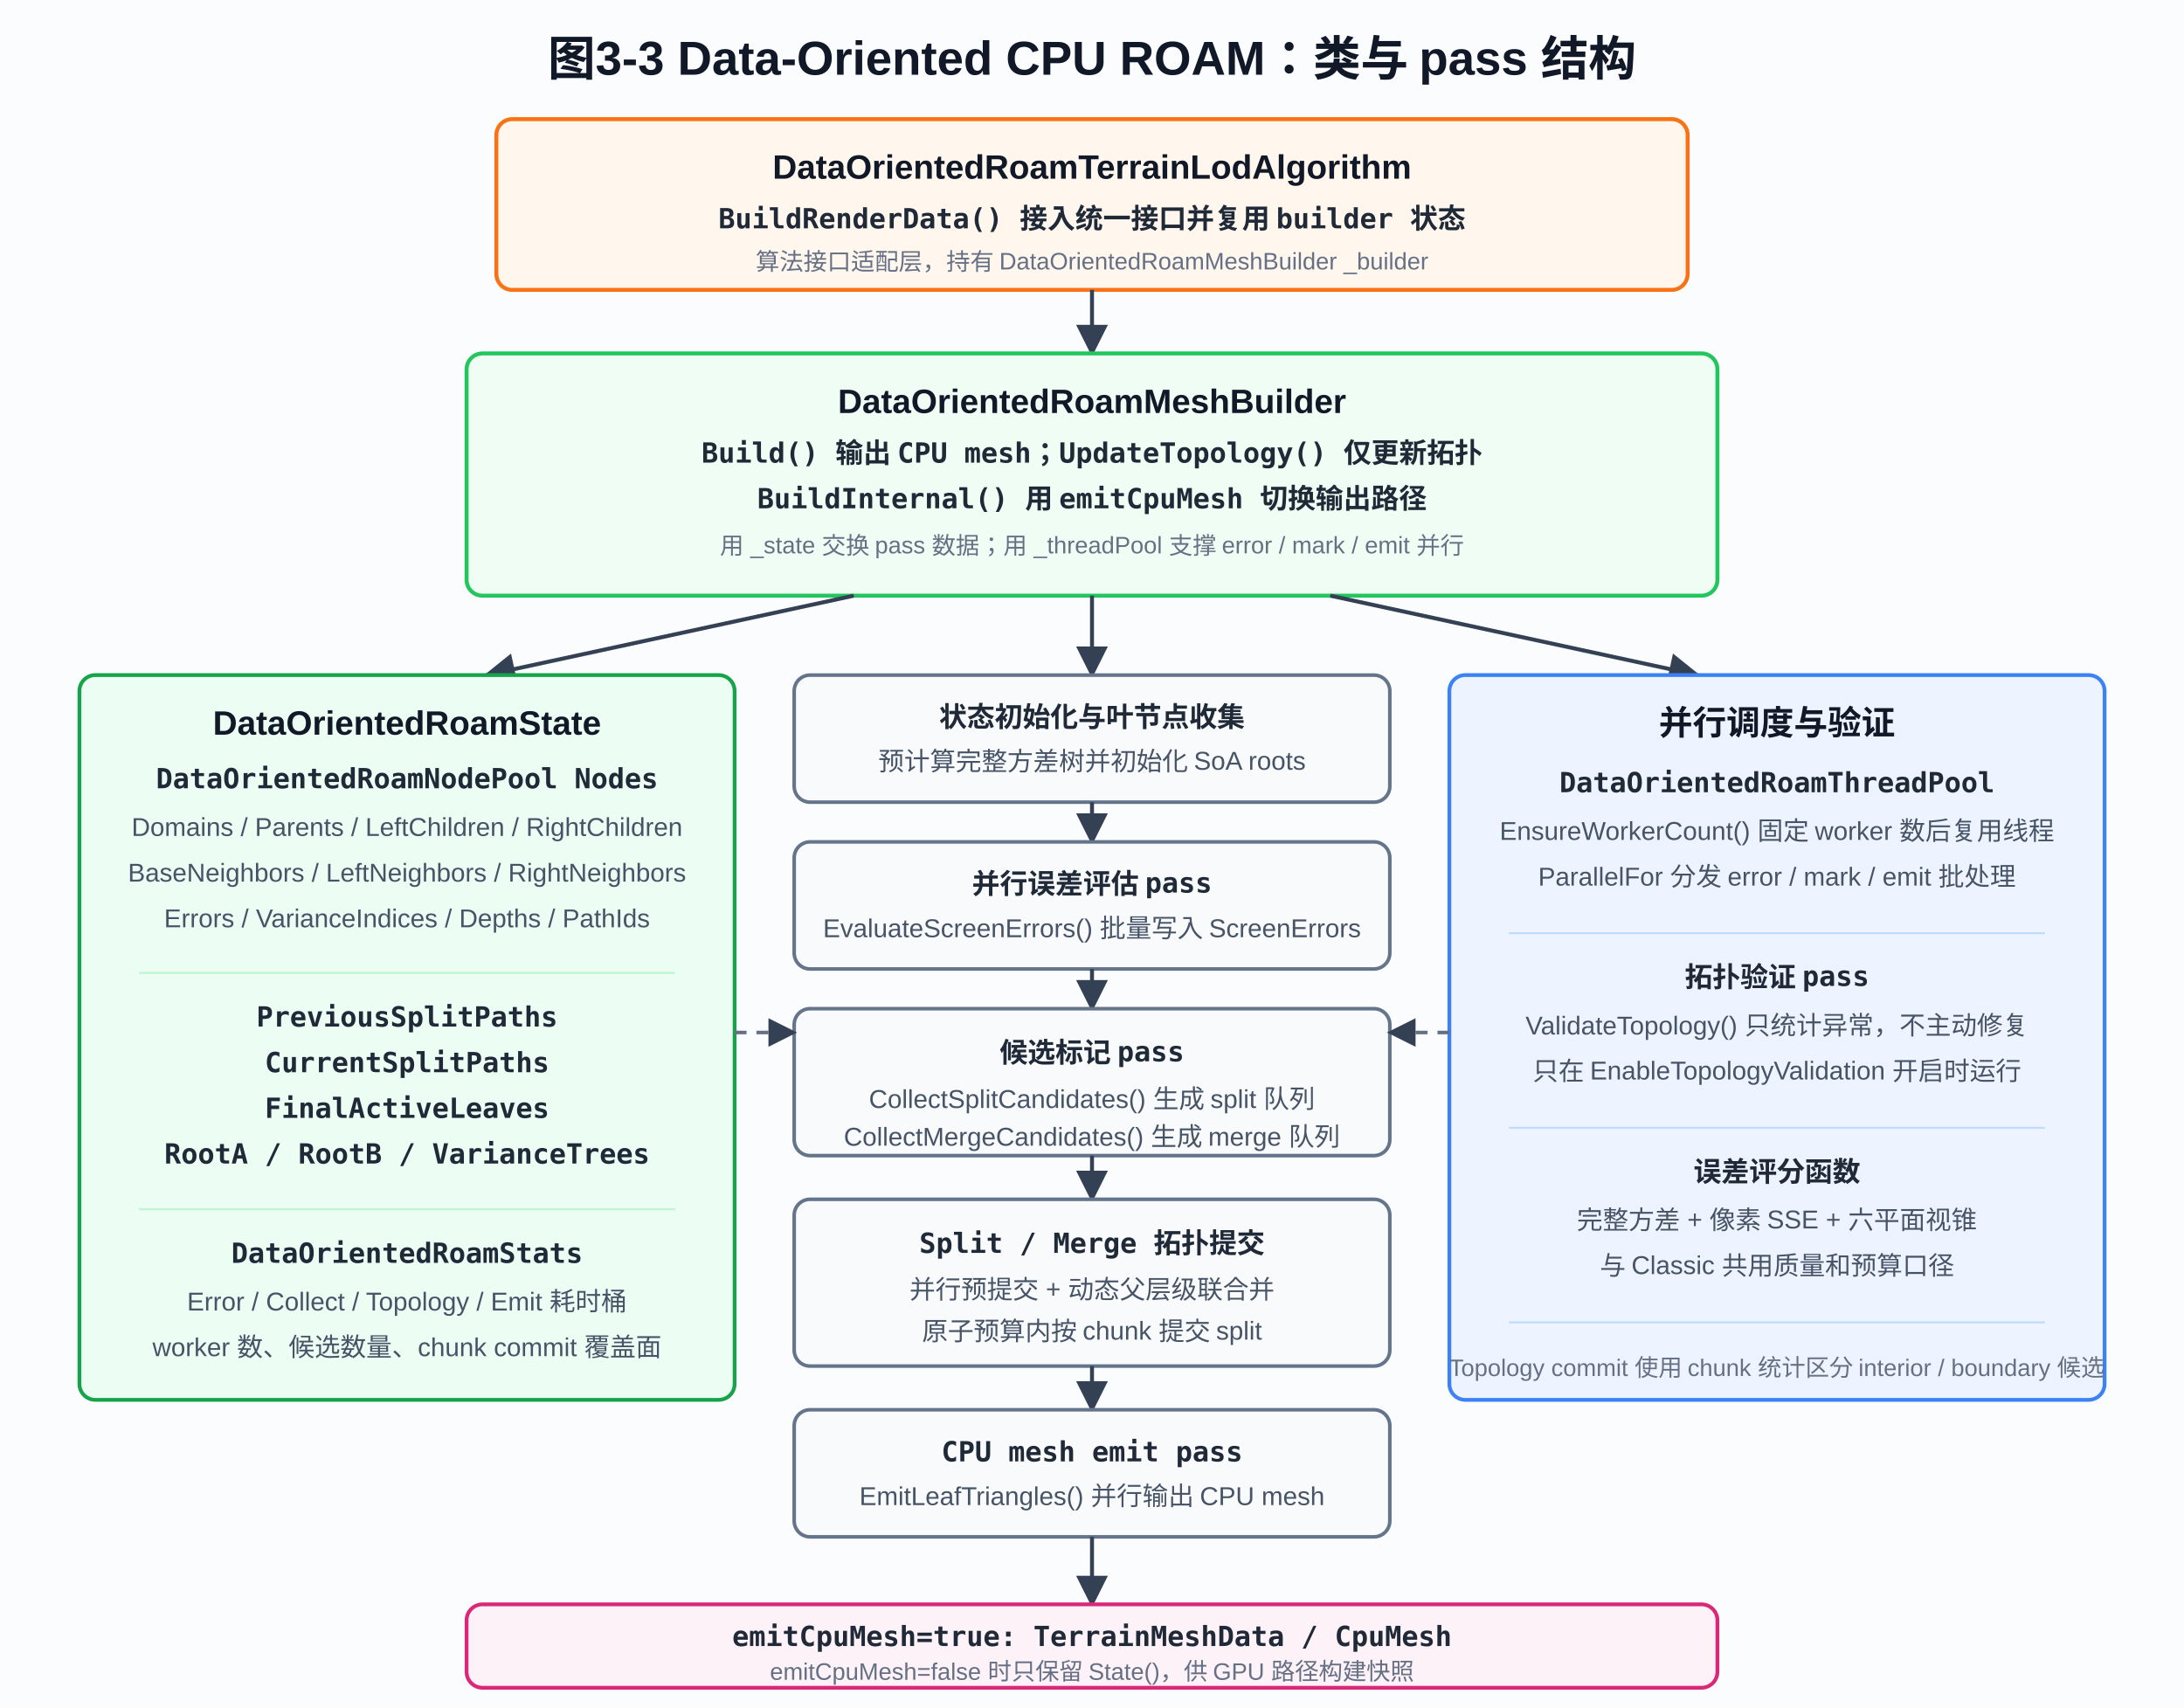
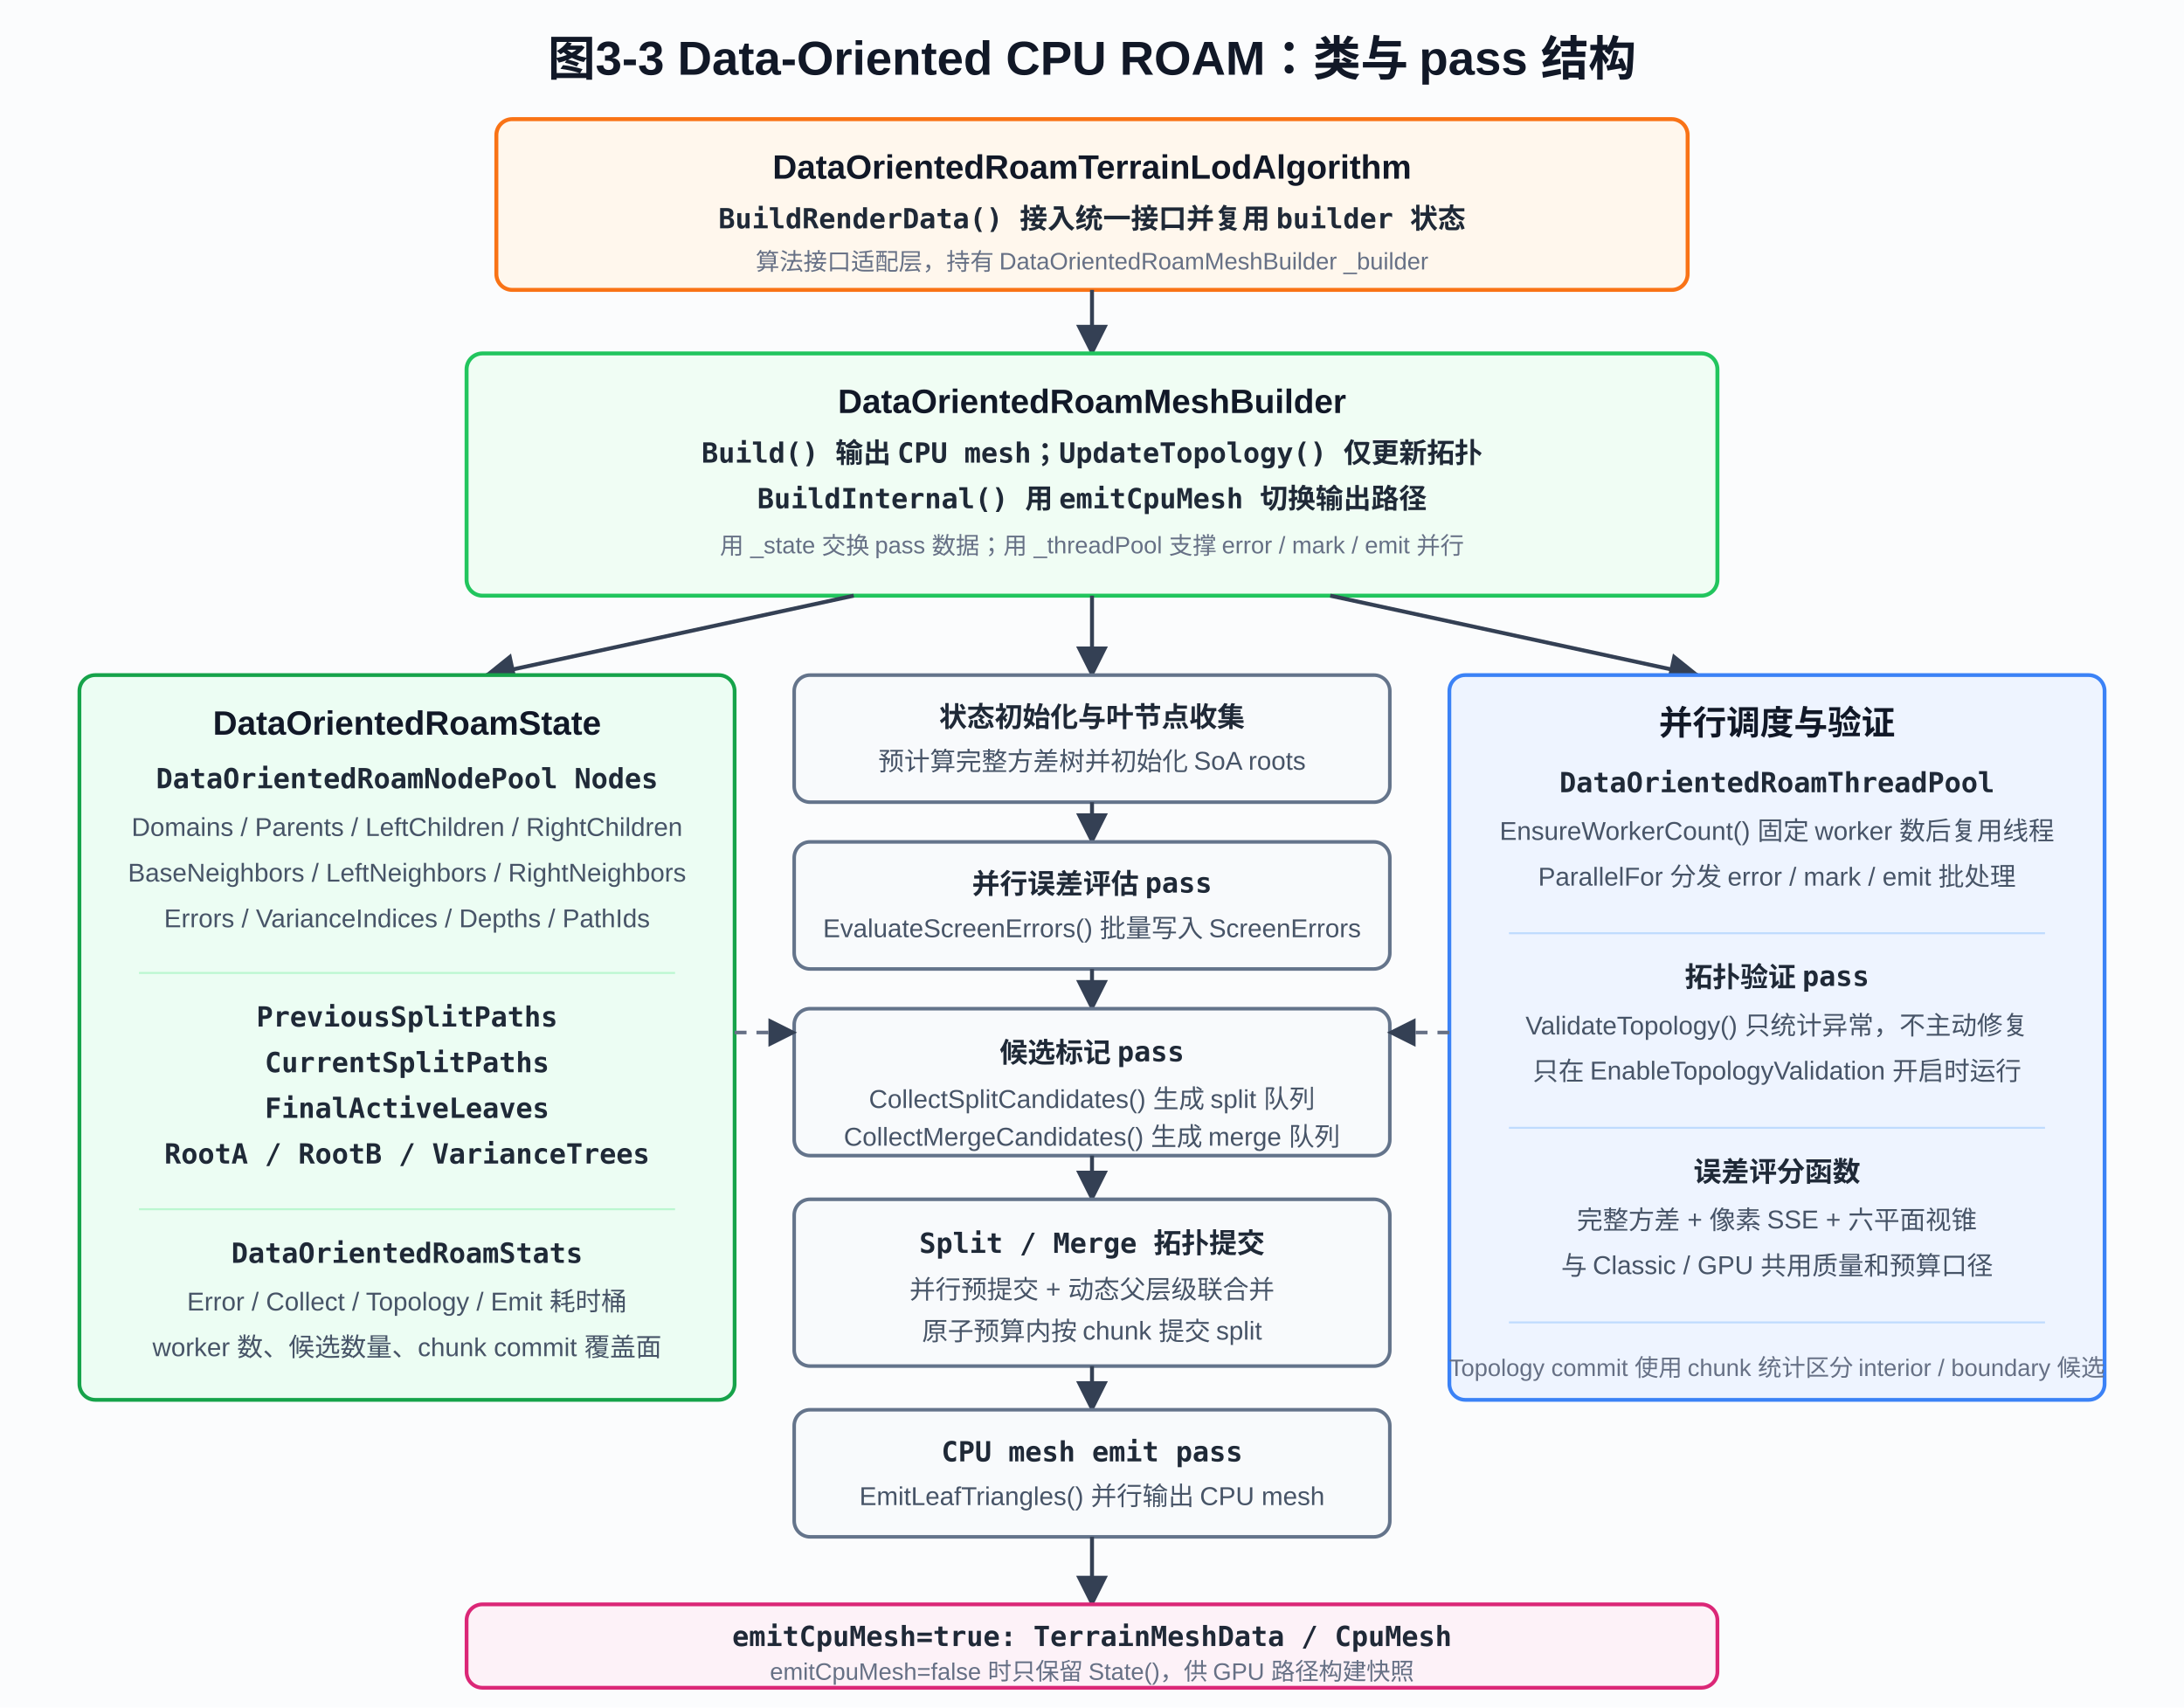
<svg xmlns="http://www.w3.org/2000/svg" width="1100" height="860" viewBox="0 0 1100 860">
  <defs>
    <marker id="arrow" viewBox="0 0 10 10" refX="9" refY="5" markerWidth="8" markerHeight="8" orient="auto-start-reverse">
      <path d="M 0 0 L 10 5 L 0 10 z" fill="#344054" />
    </marker>
    <style>
      .title{font:700 24px "Microsoft YaHei",Arial,sans-serif;fill:#111827}
      .section{font:700 17px "Microsoft YaHei",Arial,sans-serif;fill:#111827}
      .code{font:600 14px "Consolas","SFMono-Regular",monospace;fill:#1f2937}
      .small{font:13px "Microsoft YaHei",Arial,sans-serif;fill:#475467}
      .caption{font:12px "Microsoft YaHei",Arial,sans-serif;fill:#667085}
      .line{stroke:#344054;stroke-width:2;fill:none;marker-end:url(#arrow)}
      .dash{stroke:#667085;stroke-width:1.8;stroke-dasharray:6 5;fill:none;marker-end:url(#arrow)}
      .adapter{fill:#fff7ed;stroke:#f97316;stroke-width:2}
      .builder{fill:#f0fdf4;stroke:#22c55e;stroke-width:2}
      .state{fill:#ecfdf3;stroke:#16a34a;stroke-width:1.9}
      .pass{fill:#f8fafc;stroke:#64748b;stroke-width:1.8}
      .thread{fill:#eef4ff;stroke:#3b82f6;stroke-width:1.9}
      .output{fill:#fdf2f8;stroke:#db2777;stroke-width:1.9}
    </style>
  </defs>
  <rect width="100%" height="100%" fill="#fbfcfd" />
  <text x="550" y="38" text-anchor="middle" class="title">图3-3 Data-Oriented CPU ROAM：类与 pass 结构</text>
  <rect x="250" y="60" width="600" height="86" rx="8" class="adapter" />
  <text x="550" y="90" text-anchor="middle" class="section">DataOrientedRoamTerrainLodAlgorithm</text>
  <text x="550" y="115" text-anchor="middle" class="code">BuildRenderData() 接入统一接口并复用 builder 状态</text>
  <text x="550" y="136" text-anchor="middle" class="caption">算法接口适配层，持有 DataOrientedRoamMeshBuilder _builder</text>
  <path d="M550 146 L550 178" class="line" />
  <rect x="235" y="178" width="630" height="122" rx="8" class="builder" />
  <text x="550" y="208" text-anchor="middle" class="section">DataOrientedRoamMeshBuilder</text>
  <text x="550" y="233" text-anchor="middle" class="code">Build() 输出 CPU mesh；UpdateTopology() 仅更新拓扑</text>
  <text x="550" y="256" text-anchor="middle" class="code">BuildInternal() 用 emitCpuMesh 切换输出路径</text>
  <text x="550" y="279" text-anchor="middle" class="caption">用 _state 交换 pass 数据；用 _threadPool 支撑 error / mark / emit 并行</text>
  <path d="M430 300 L245 340" class="line" />
  <path d="M550 300 L550 340" class="line" />
  <path d="M670 300 L855 340" class="line" />
  <rect x="40" y="340" width="330" height="365" rx="8" class="state" />
  <text x="205" y="370" text-anchor="middle" class="section">DataOrientedRoamState</text>
  <text x="205" y="397" text-anchor="middle" class="code">DataOrientedRoamNodePool Nodes</text>
  <text x="205" y="421" text-anchor="middle" class="small">Domains / Parents / LeftChildren / RightChildren</text>
  <text x="205" y="444" text-anchor="middle" class="small">BaseNeighbors / LeftNeighbors / RightNeighbors</text>
  <text x="205" y="467" text-anchor="middle" class="small">Errors / VarianceIndices / Depths / PathIds</text>
  <line x1="70" y1="490" x2="340" y2="490" stroke="#bbf7d0" />
  <text x="205" y="517" text-anchor="middle" class="code">PreviousSplitPaths</text>
  <text x="205" y="540" text-anchor="middle" class="code">CurrentSplitPaths</text>
  <text x="205" y="563" text-anchor="middle" class="code">FinalActiveLeaves</text>
  <text x="205" y="586" text-anchor="middle" class="code">RootA / RootB / VarianceTrees</text>
  <line x1="70" y1="609" x2="340" y2="609" stroke="#bbf7d0" />
  <text x="205" y="636" text-anchor="middle" class="code">DataOrientedRoamStats</text>
  <text x="205" y="660" text-anchor="middle" class="small">Error / Collect / Topology / Emit 耗时桶</text>
  <text x="205" y="683" text-anchor="middle" class="small">worker 数、候选数量、chunk commit 覆盖面</text>
  <rect x="400" y="340" width="300" height="64" rx="8" class="pass" />
  <text x="550" y="366" text-anchor="middle" class="code">状态初始化与叶节点收集</text>
  <text x="550" y="388" text-anchor="middle" class="small">预计算完整方差树并初始化 SoA roots</text>
  <path d="M550 404 L550 424" class="line" />
  <rect x="400" y="424" width="300" height="64" rx="8" class="pass" />
  <text x="550" y="450" text-anchor="middle" class="code">并行误差评估 pass</text>
  <text x="550" y="472" text-anchor="middle" class="small">EvaluateScreenErrors() 批量写入 ScreenErrors</text>
  <path d="M550 488 L550 508" class="line" />
  <rect x="400" y="508" width="300" height="74" rx="8" class="pass" />
  <text x="550" y="535" text-anchor="middle" class="code">候选标记 pass</text>
  <text x="550" y="558" text-anchor="middle" class="small">CollectSplitCandidates() 生成 split 队列</text>
  <text x="550" y="577" text-anchor="middle" class="small">CollectMergeCandidates() 生成 merge 队列</text>
  <path d="M550 582 L550 604" class="line" />
  <rect x="400" y="604" width="300" height="84" rx="8" class="pass" />
  <text x="550" y="631" text-anchor="middle" class="code">Split / Merge 拓扑提交</text>
  <text x="550" y="654" text-anchor="middle" class="small">并行预提交 + 动态父层级联合并</text>
  <text x="550" y="675" text-anchor="middle" class="small">原子预算内按 chunk 提交 split</text>
  <path d="M550 688 L550 710" class="line" />
  <rect x="400" y="710" width="300" height="64" rx="8" class="pass" />
  <text x="550" y="736" text-anchor="middle" class="code">CPU mesh emit pass</text>
  <text x="550" y="758" text-anchor="middle" class="small">EmitLeafTriangles() 并行输出 CPU mesh</text>
  <rect x="730" y="340" width="330" height="365" rx="8" class="thread" />
  <text x="895" y="370" text-anchor="middle" class="section">并行调度与验证</text>
  <text x="895" y="399" text-anchor="middle" class="code">DataOrientedRoamThreadPool</text>
  <text x="895" y="423" text-anchor="middle" class="small">EnsureWorkerCount() 固定 worker 数后复用线程</text>
  <text x="895" y="446" text-anchor="middle" class="small">ParallelFor 分发 error / mark / emit 批处理</text>
  <line x1="760" y1="470" x2="1030" y2="470" stroke="#bfdbfe" />
  <text x="895" y="497" text-anchor="middle" class="code">拓扑验证 pass</text>
  <text x="895" y="521" text-anchor="middle" class="small">ValidateTopology() 只统计异常，不主动修复</text>
  <text x="895" y="544" text-anchor="middle" class="small">只在 EnableTopologyValidation 开启时运行</text>
  <line x1="760" y1="568" x2="1030" y2="568" stroke="#bfdbfe" />
  <text x="895" y="595" text-anchor="middle" class="code">误差评分函数</text>
  <text x="895" y="619" text-anchor="middle" class="small">完整方差 + 像素 SSE + 六平面视锥</text>
-   <text x="895" y="642" text-anchor="middle" class="small">与 Classic 共用质量和预算口径</text>
+   <text x="895" y="642" text-anchor="middle" class="small">与 Classic / GPU 共用质量和预算口径</text>
  <line x1="760" y1="666" x2="1030" y2="666" stroke="#bfdbfe" />
  <text x="895" y="693" text-anchor="middle" class="caption">Topology commit 使用 chunk 统计区分 interior / boundary 候选</text>
  <path d="M370 520 L400 520" class="dash" />
  <path d="M730 520 L700 520" class="dash" />
  <path d="M550 774 L550 808" class="line" />
  <rect x="235" y="808" width="630" height="42" rx="8" class="output" />
  <text x="550" y="829" text-anchor="middle" class="code">emitCpuMesh=true: TerrainMeshData / CpuMesh</text>
  <text x="550" y="846" text-anchor="middle" class="caption">emitCpuMesh=false 时只保留 State()，供 GPU 路径构建快照</text>
</svg>
